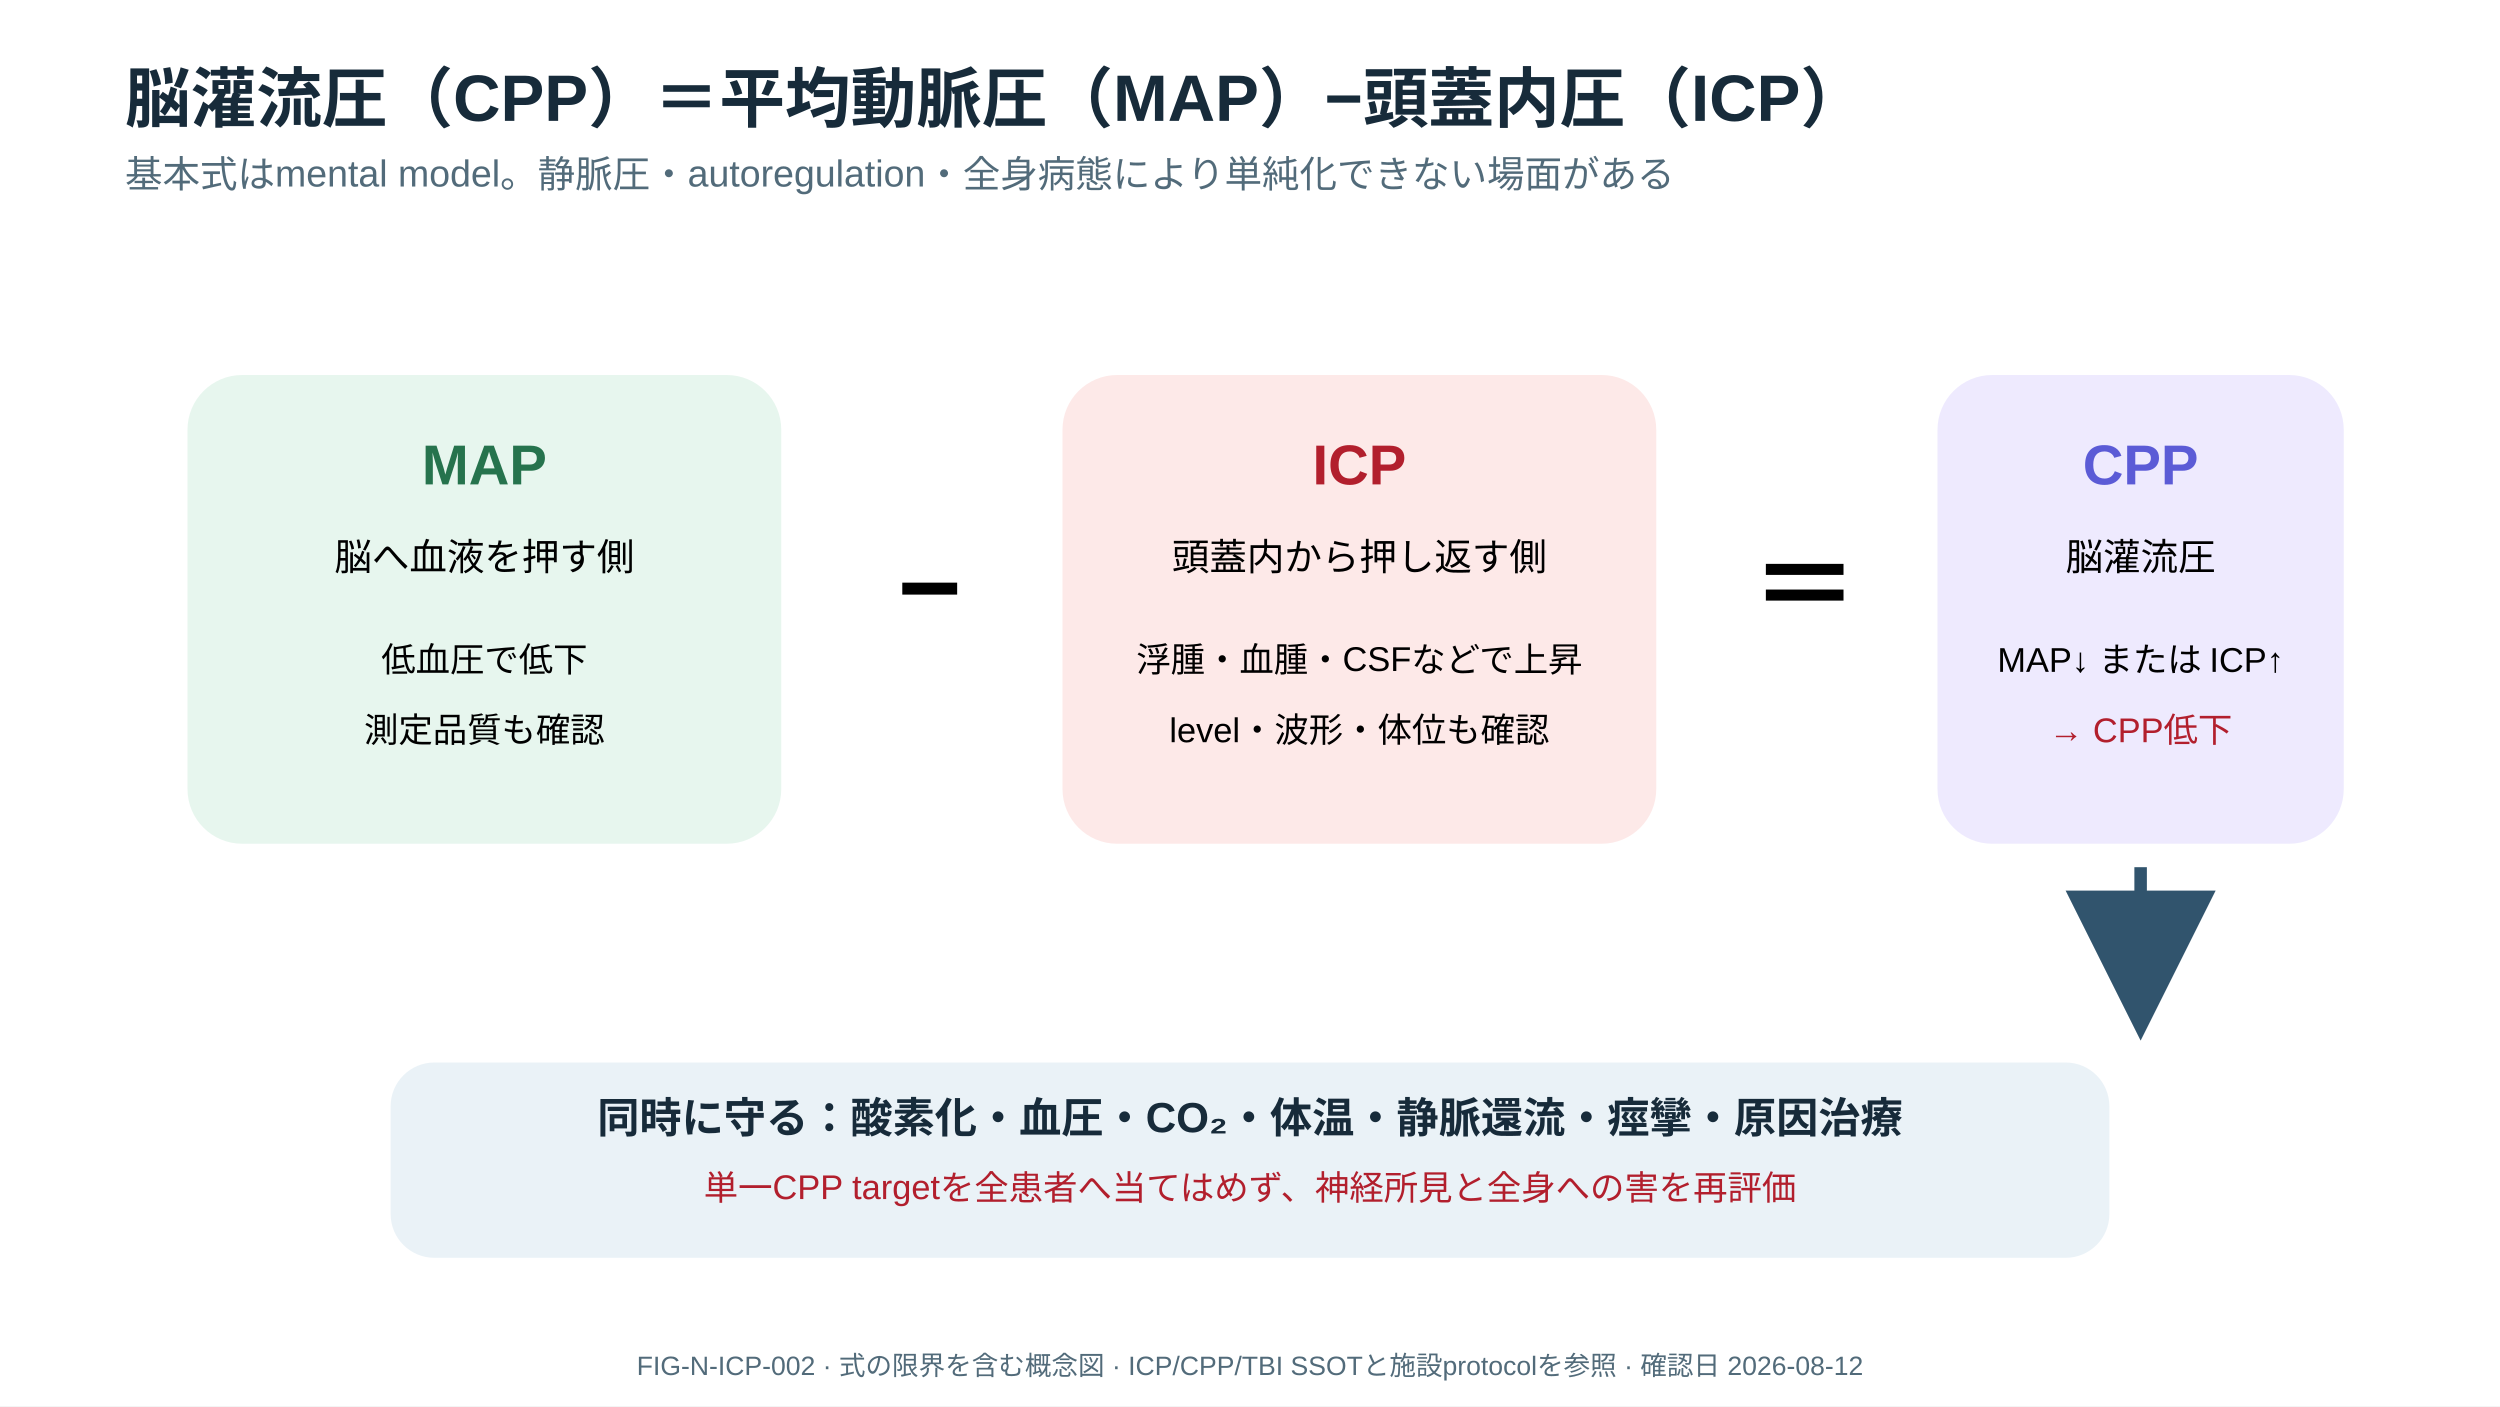
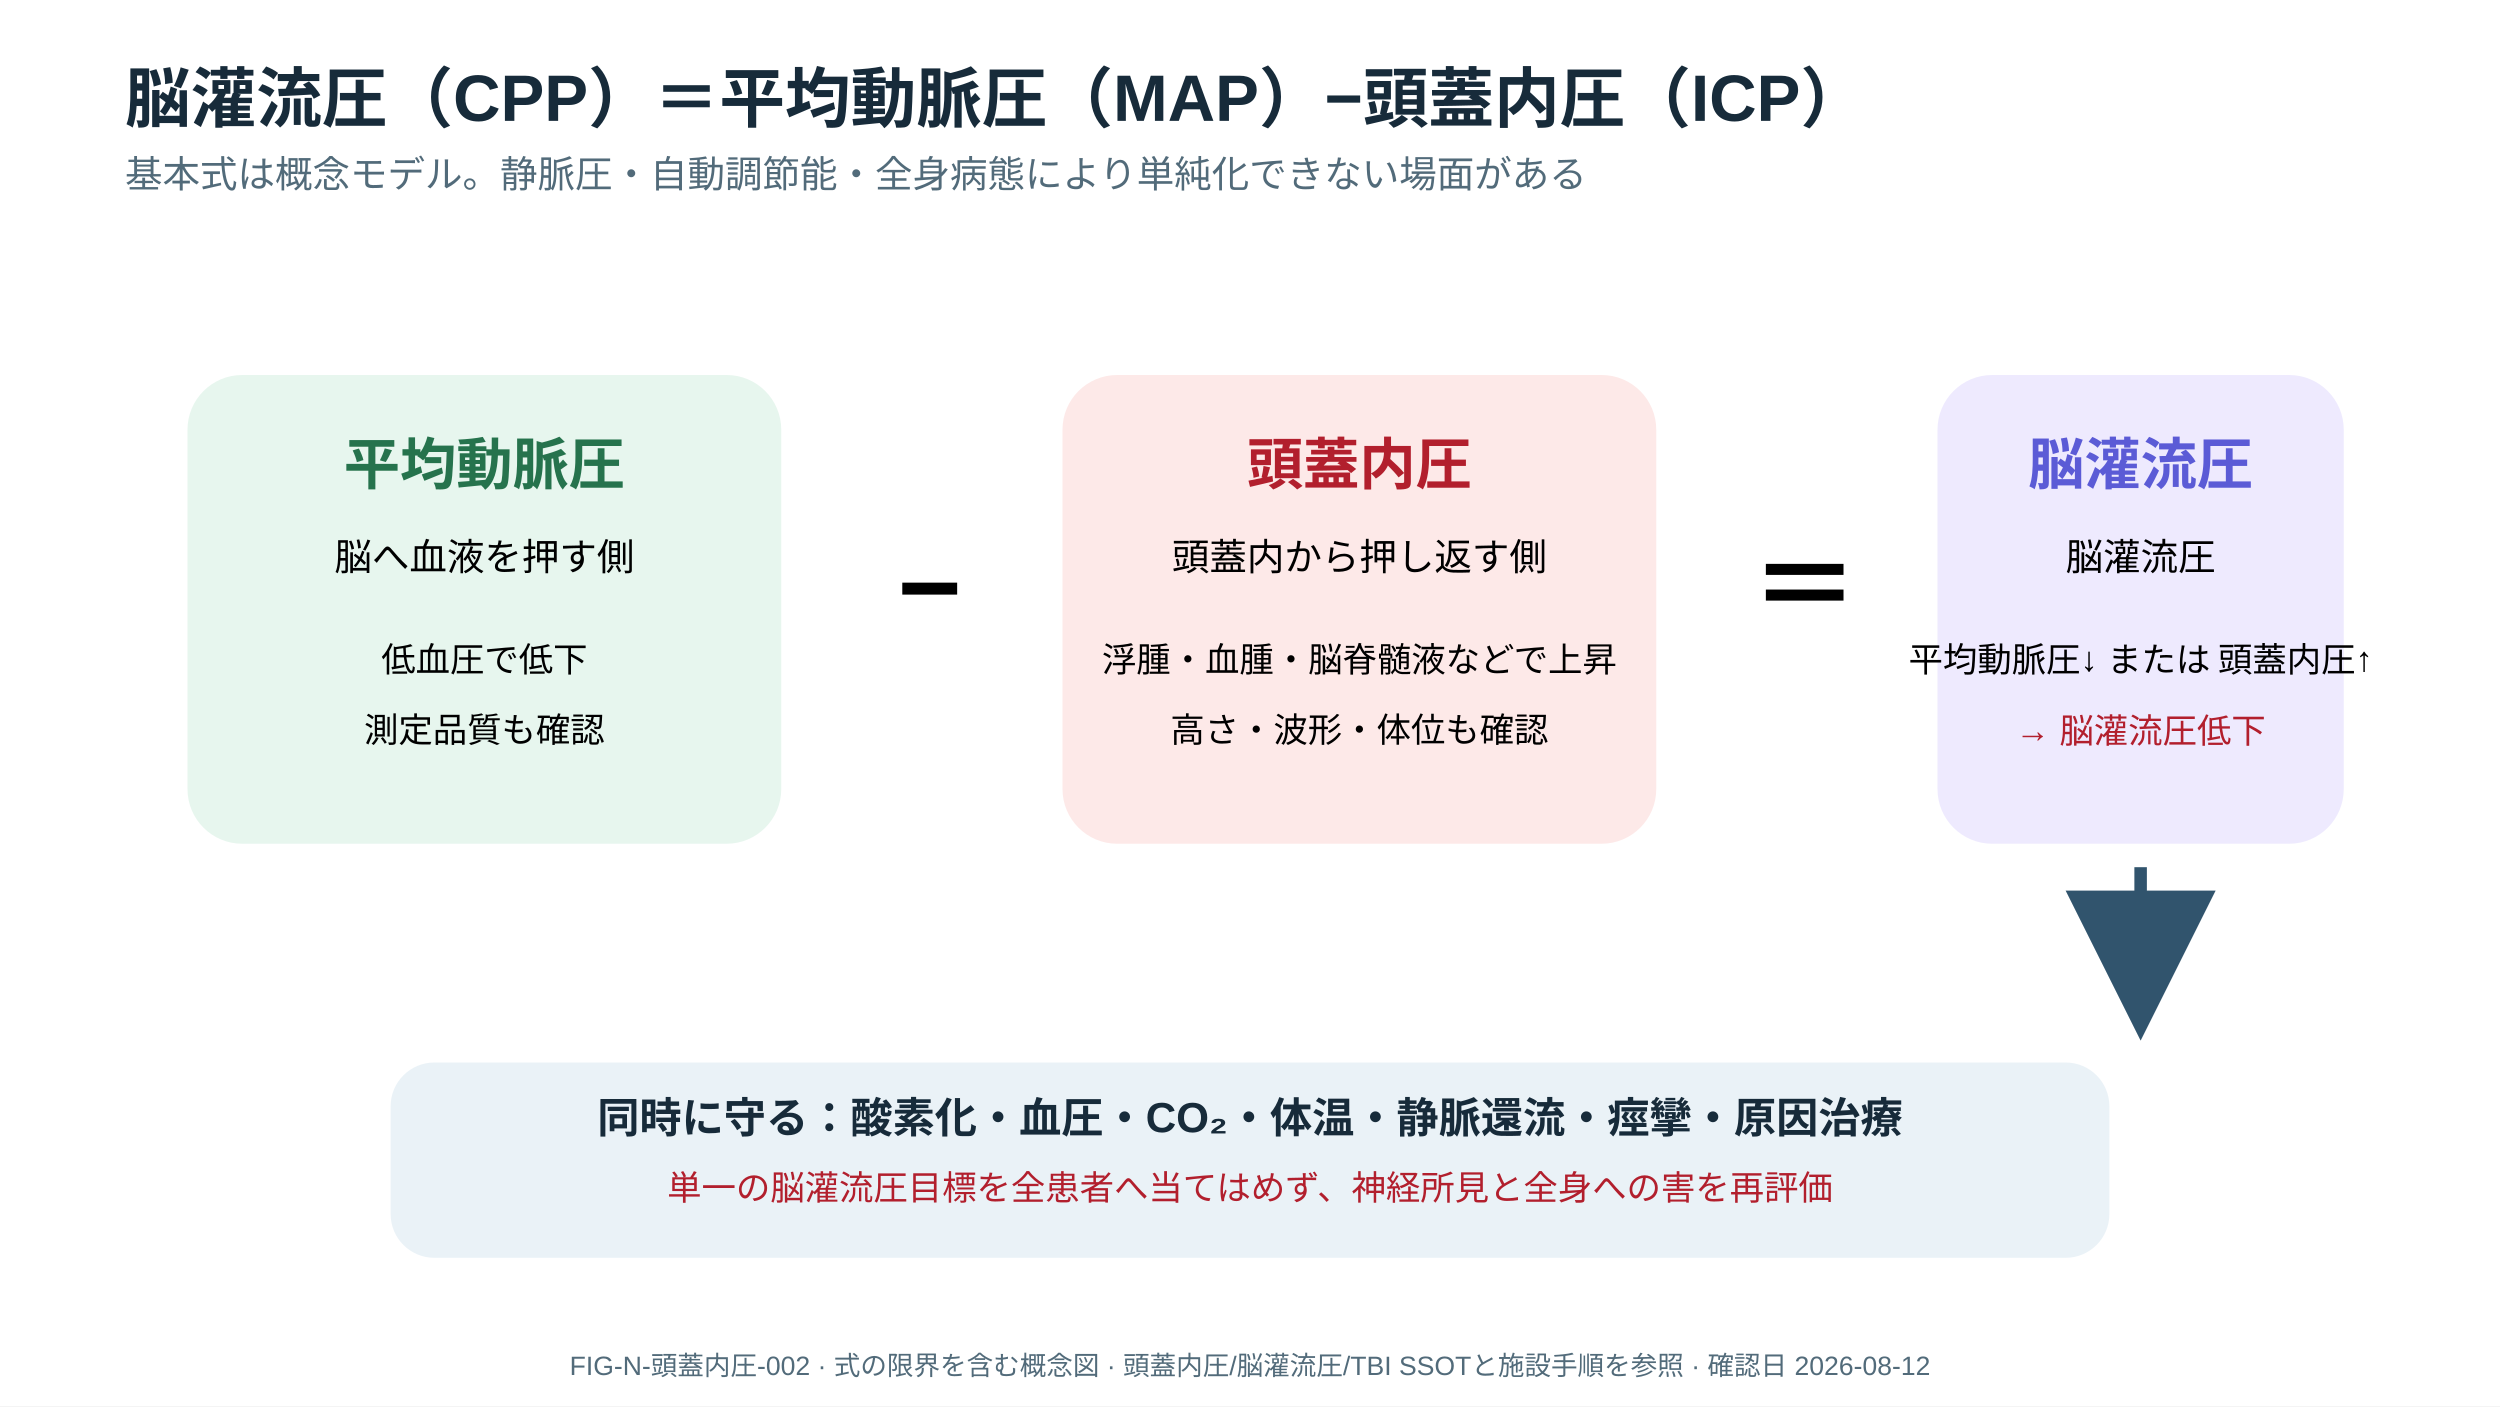
<svg xmlns="http://www.w3.org/2000/svg" width="1600" height="900" viewBox="0 0 1600 900" role="img" aria-labelledby="title desc">
  <defs>
    <marker id="a" markerWidth="12" markerHeight="12" refX="10" refY="6" orient="auto">
      <path d="M0 0 L12 6 L0 12Z" fill="#31546D" />
    </marker>
  </defs>
  <rect width="1600" height="900" fill="#fff" />
  <text x="80" y="78" font-family="Hiragino Sans, Yu Gothic, Arial, sans-serif" font-size="42" font-weight="700" fill="#172B3A">脳灌流圧（CPP）＝平均動脈圧（MAP）−頭蓋内圧（ICP）</text>
-   <text x="80" y="120" font-family="Hiragino Sans, Yu Gothic, Arial, sans-serif" font-size="24" fill="#526B7A">基本式はmental model。静脈圧・autoregulation・全身病態により単純化できない場面がある</text>
+   <text x="80" y="120" font-family="Hiragino Sans, Yu Gothic, Arial, sans-serif" font-size="24" fill="#526B7A">基本式は概念モデル。静脈圧・自動調節能・全身病態により単純化できない場面がある</text>
  <g font-family="Hiragino Sans, Yu Gothic, Arial, sans-serif" text-anchor="middle">
    <rect x="120" y="240" width="380" height="300" rx="35" fill="#E7F6EE" />
-     <text x="310" y="310" font-size="36" font-weight="700" fill="#26734D">MAP</text>
+     <text x="310" y="310" font-size="36" font-weight="700" fill="#26734D">平均動脈圧</text>
    <text x="310" y="365" font-size="24">脳へ血液を押す側</text>
    <text x="310" y="430" font-size="22">低血圧で低下</text>
    <text x="310" y="475" font-size="22">測定品質も確認</text>
    <text x="595" y="400" font-size="70" font-weight="700">−</text>
    <rect x="680" y="240" width="380" height="300" rx="35" fill="#FDE9E8" />
-     <text x="870" y="310" font-size="36" font-weight="700" fill="#B21F2D">ICP</text>
+     <text x="870" y="310" font-size="36" font-weight="700" fill="#B21F2D">頭蓋内圧</text>
    <text x="870" y="365" font-size="24">頭蓋内から押し返す側</text>
-     <text x="870" y="430" font-size="22">浮腫・血腫・CSFなどで上昇</text>
-     <text x="870" y="475" font-size="22">level・波形・体位も確認</text>
+     <text x="870" y="430" font-size="22">浮腫・血腫・脳脊髄液などで上昇</text>
+     <text x="870" y="475" font-size="22">高さ・波形・体位も確認</text>
    <text x="1155" y="400" font-size="70" font-weight="700">＝</text>
    <rect x="1240" y="240" width="260" height="300" rx="35" fill="#EEEAFE" />
-     <text x="1370" y="310" font-size="36" font-weight="700" fill="#5B5BD6">CPP</text>
+     <text x="1370" y="310" font-size="36" font-weight="700" fill="#5B5BD6">脳灌流圧</text>
    <text x="1370" y="365" font-size="24">脳灌流圧</text>
-     <text x="1370" y="430" font-size="22">MAP↓ または ICP↑</text>
-     <text x="1370" y="475" font-size="22" fill="#B21F2D">→ CPP低下</text>
+     <text x="1370" y="430" font-size="22">平均動脈圧↓ または 頭蓋内圧↑</text>
+     <text x="1370" y="475" font-size="22" fill="#B21F2D">→ 脳灌流圧低下</text>
  </g>
  <path d="M1370 555 V650" stroke="#31546D" stroke-width="8" marker-end="url(#a)" />
  <rect x="250" y="680" width="1100" height="125" rx="28" fill="#EAF2F7" />
  <text x="800" y="725" text-anchor="middle" font-family="Hiragino Sans, Yu Gothic, Arial, sans-serif" font-size="27" font-weight="700" fill="#172B3A">同時に守る：酸素化・血圧・CO₂・体温・静脈還流・痙攣・原因治療</text>
-   <text x="800" y="768" text-anchor="middle" font-family="Hiragino Sans, Yu Gothic, Arial, sans-serif" font-size="22" fill="#B21F2D">単一CPP targetを全患者へ当てはめず、神経所見と全身への害を再評価</text>
-   <text x="800" y="880" text-anchor="middle" font-family="Hiragino Sans, Yu Gothic, Arial, sans-serif" font-size="17" fill="#526B7A">FIG-N-ICP-002 · 式の限界を含む概念図 · ICP/CPP/TBI SSOTと施設protocolを参照 · 確認日 2026-08-12</text>
+   <text x="800" y="768" text-anchor="middle" font-family="Hiragino Sans, Yu Gothic, Arial, sans-serif" font-size="22" fill="#B21F2D">単一の脳灌流圧目標を全患者へ当てはめず、神経所見と全身への害を再評価</text>
+   <text x="800" y="880" text-anchor="middle" font-family="Hiragino Sans, Yu Gothic, Arial, sans-serif" font-size="17" fill="#526B7A">FIG-N-頭蓋内圧-002 · 式の限界を含む概念図 · 頭蓋内圧/脳灌流圧/TBI SSOTと施設手順を参照 · 確認日 2026-08-12</text>
</svg>
